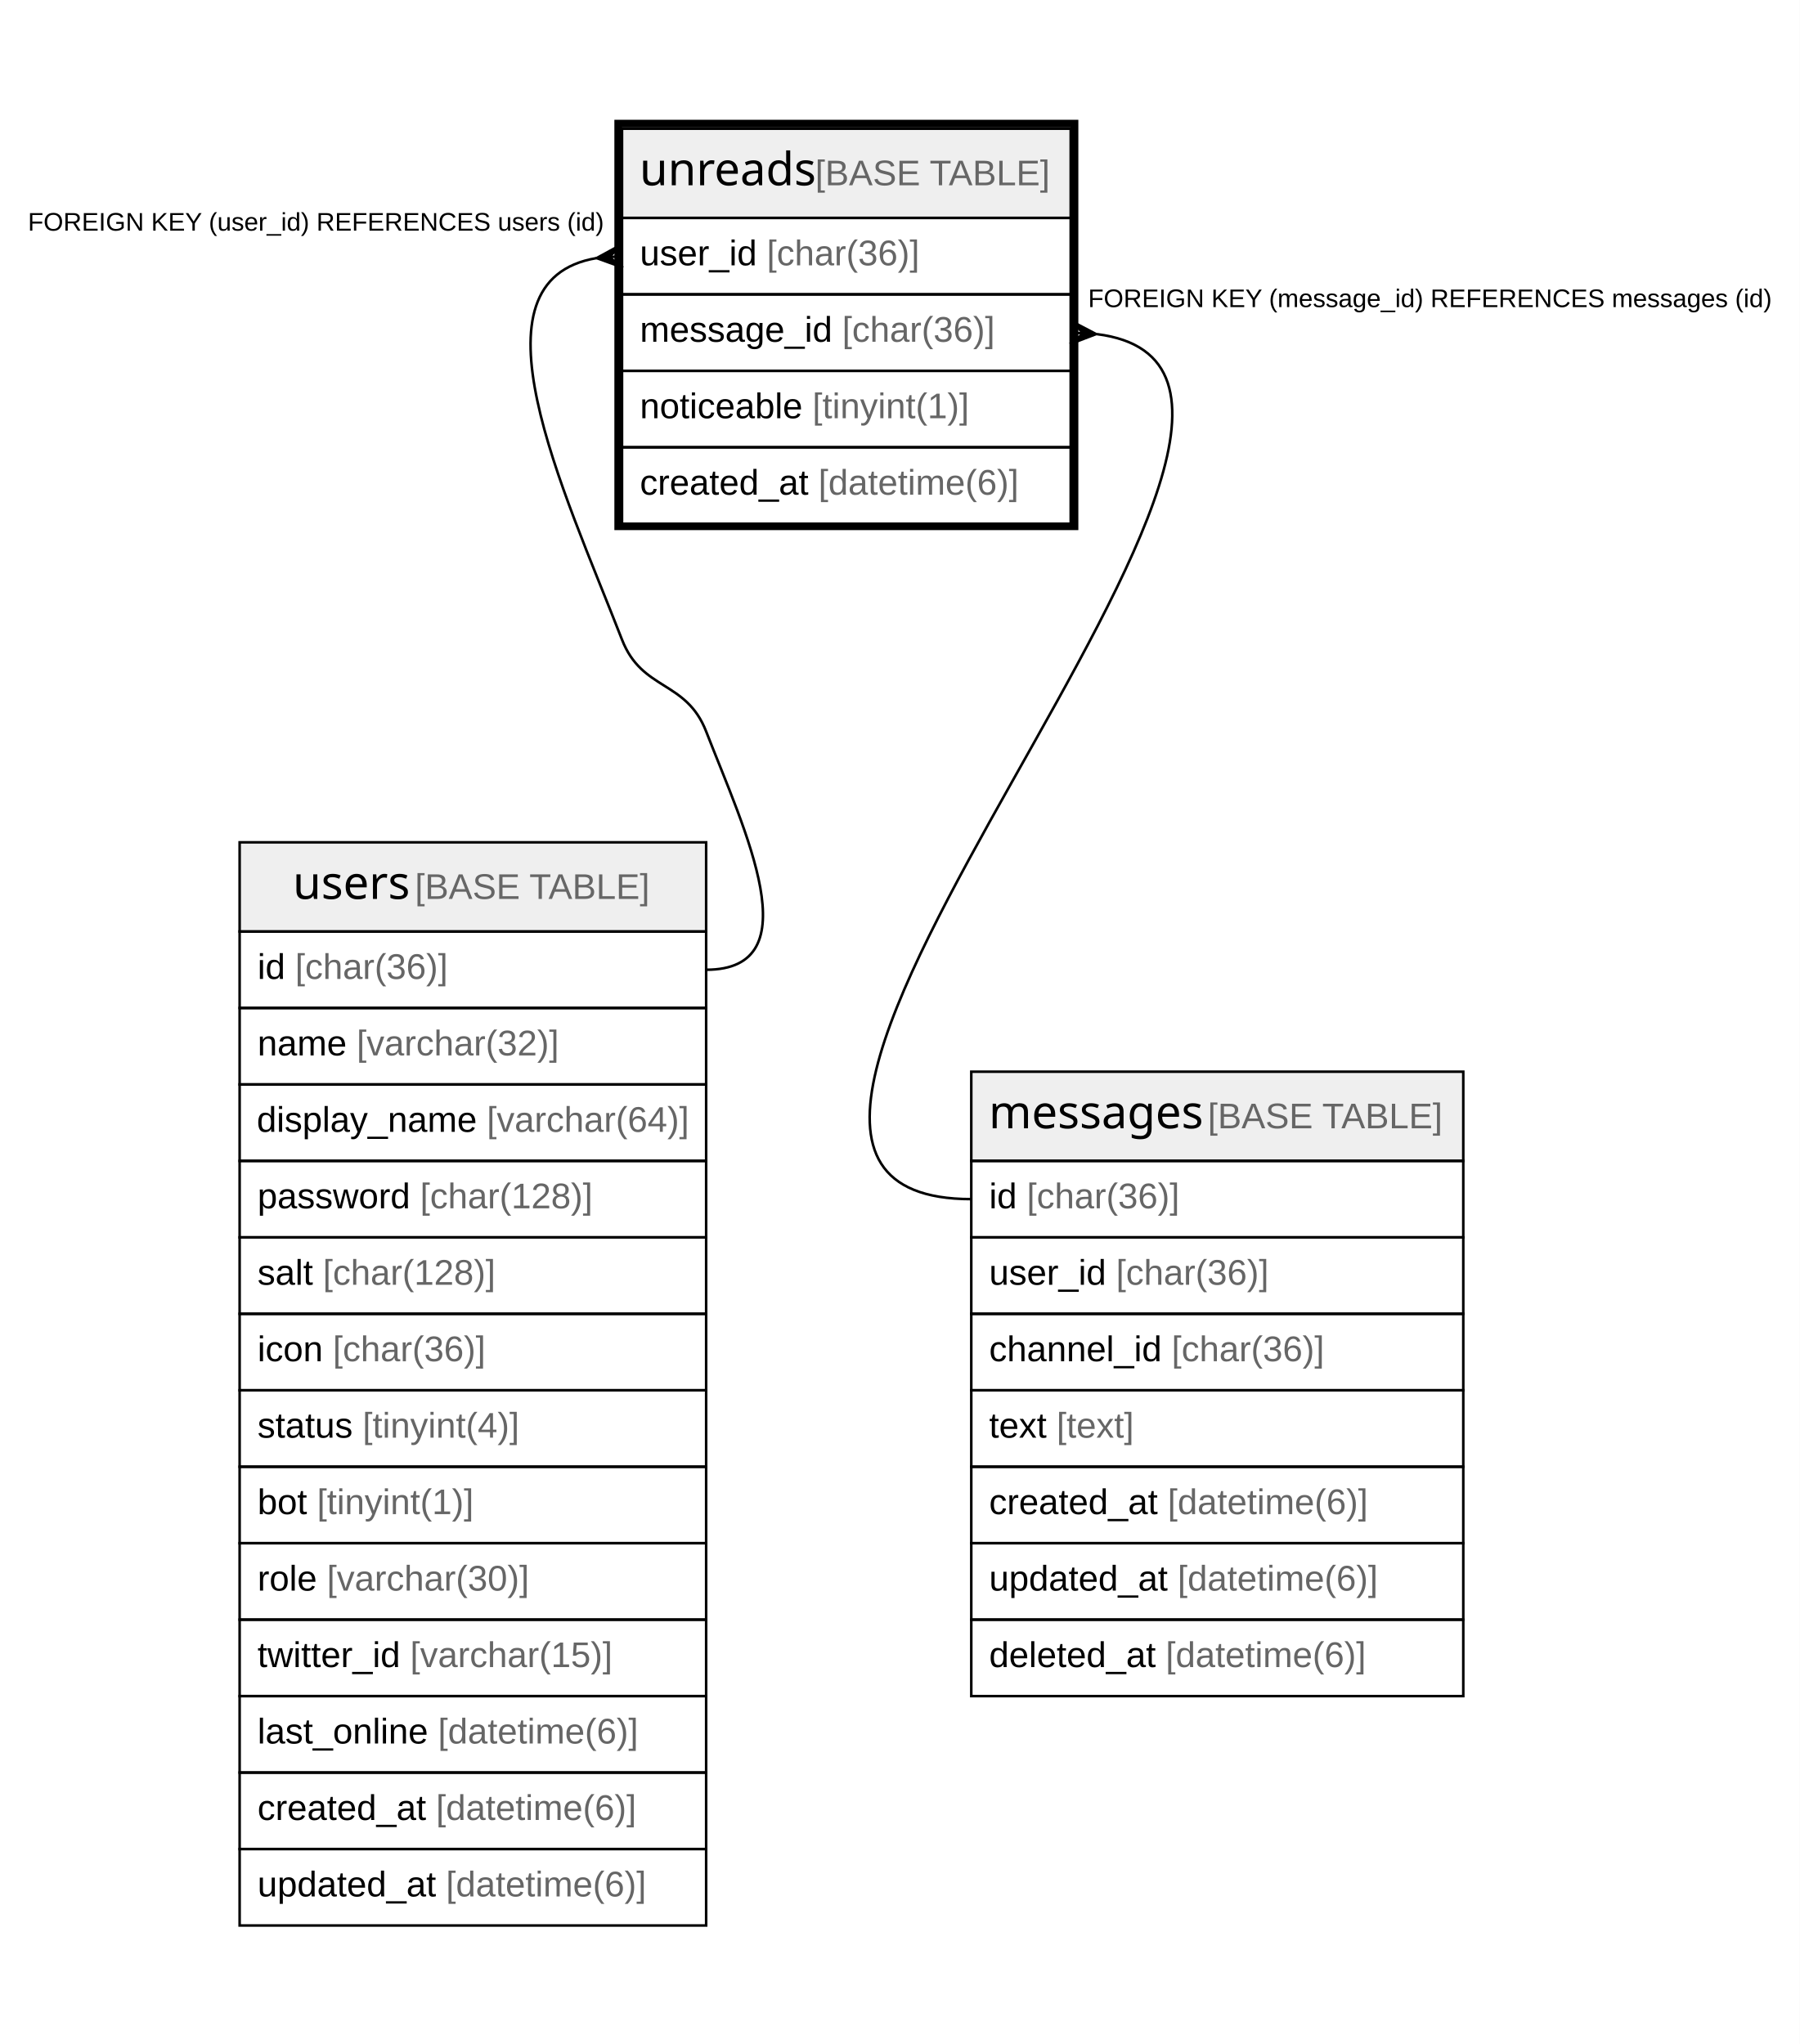
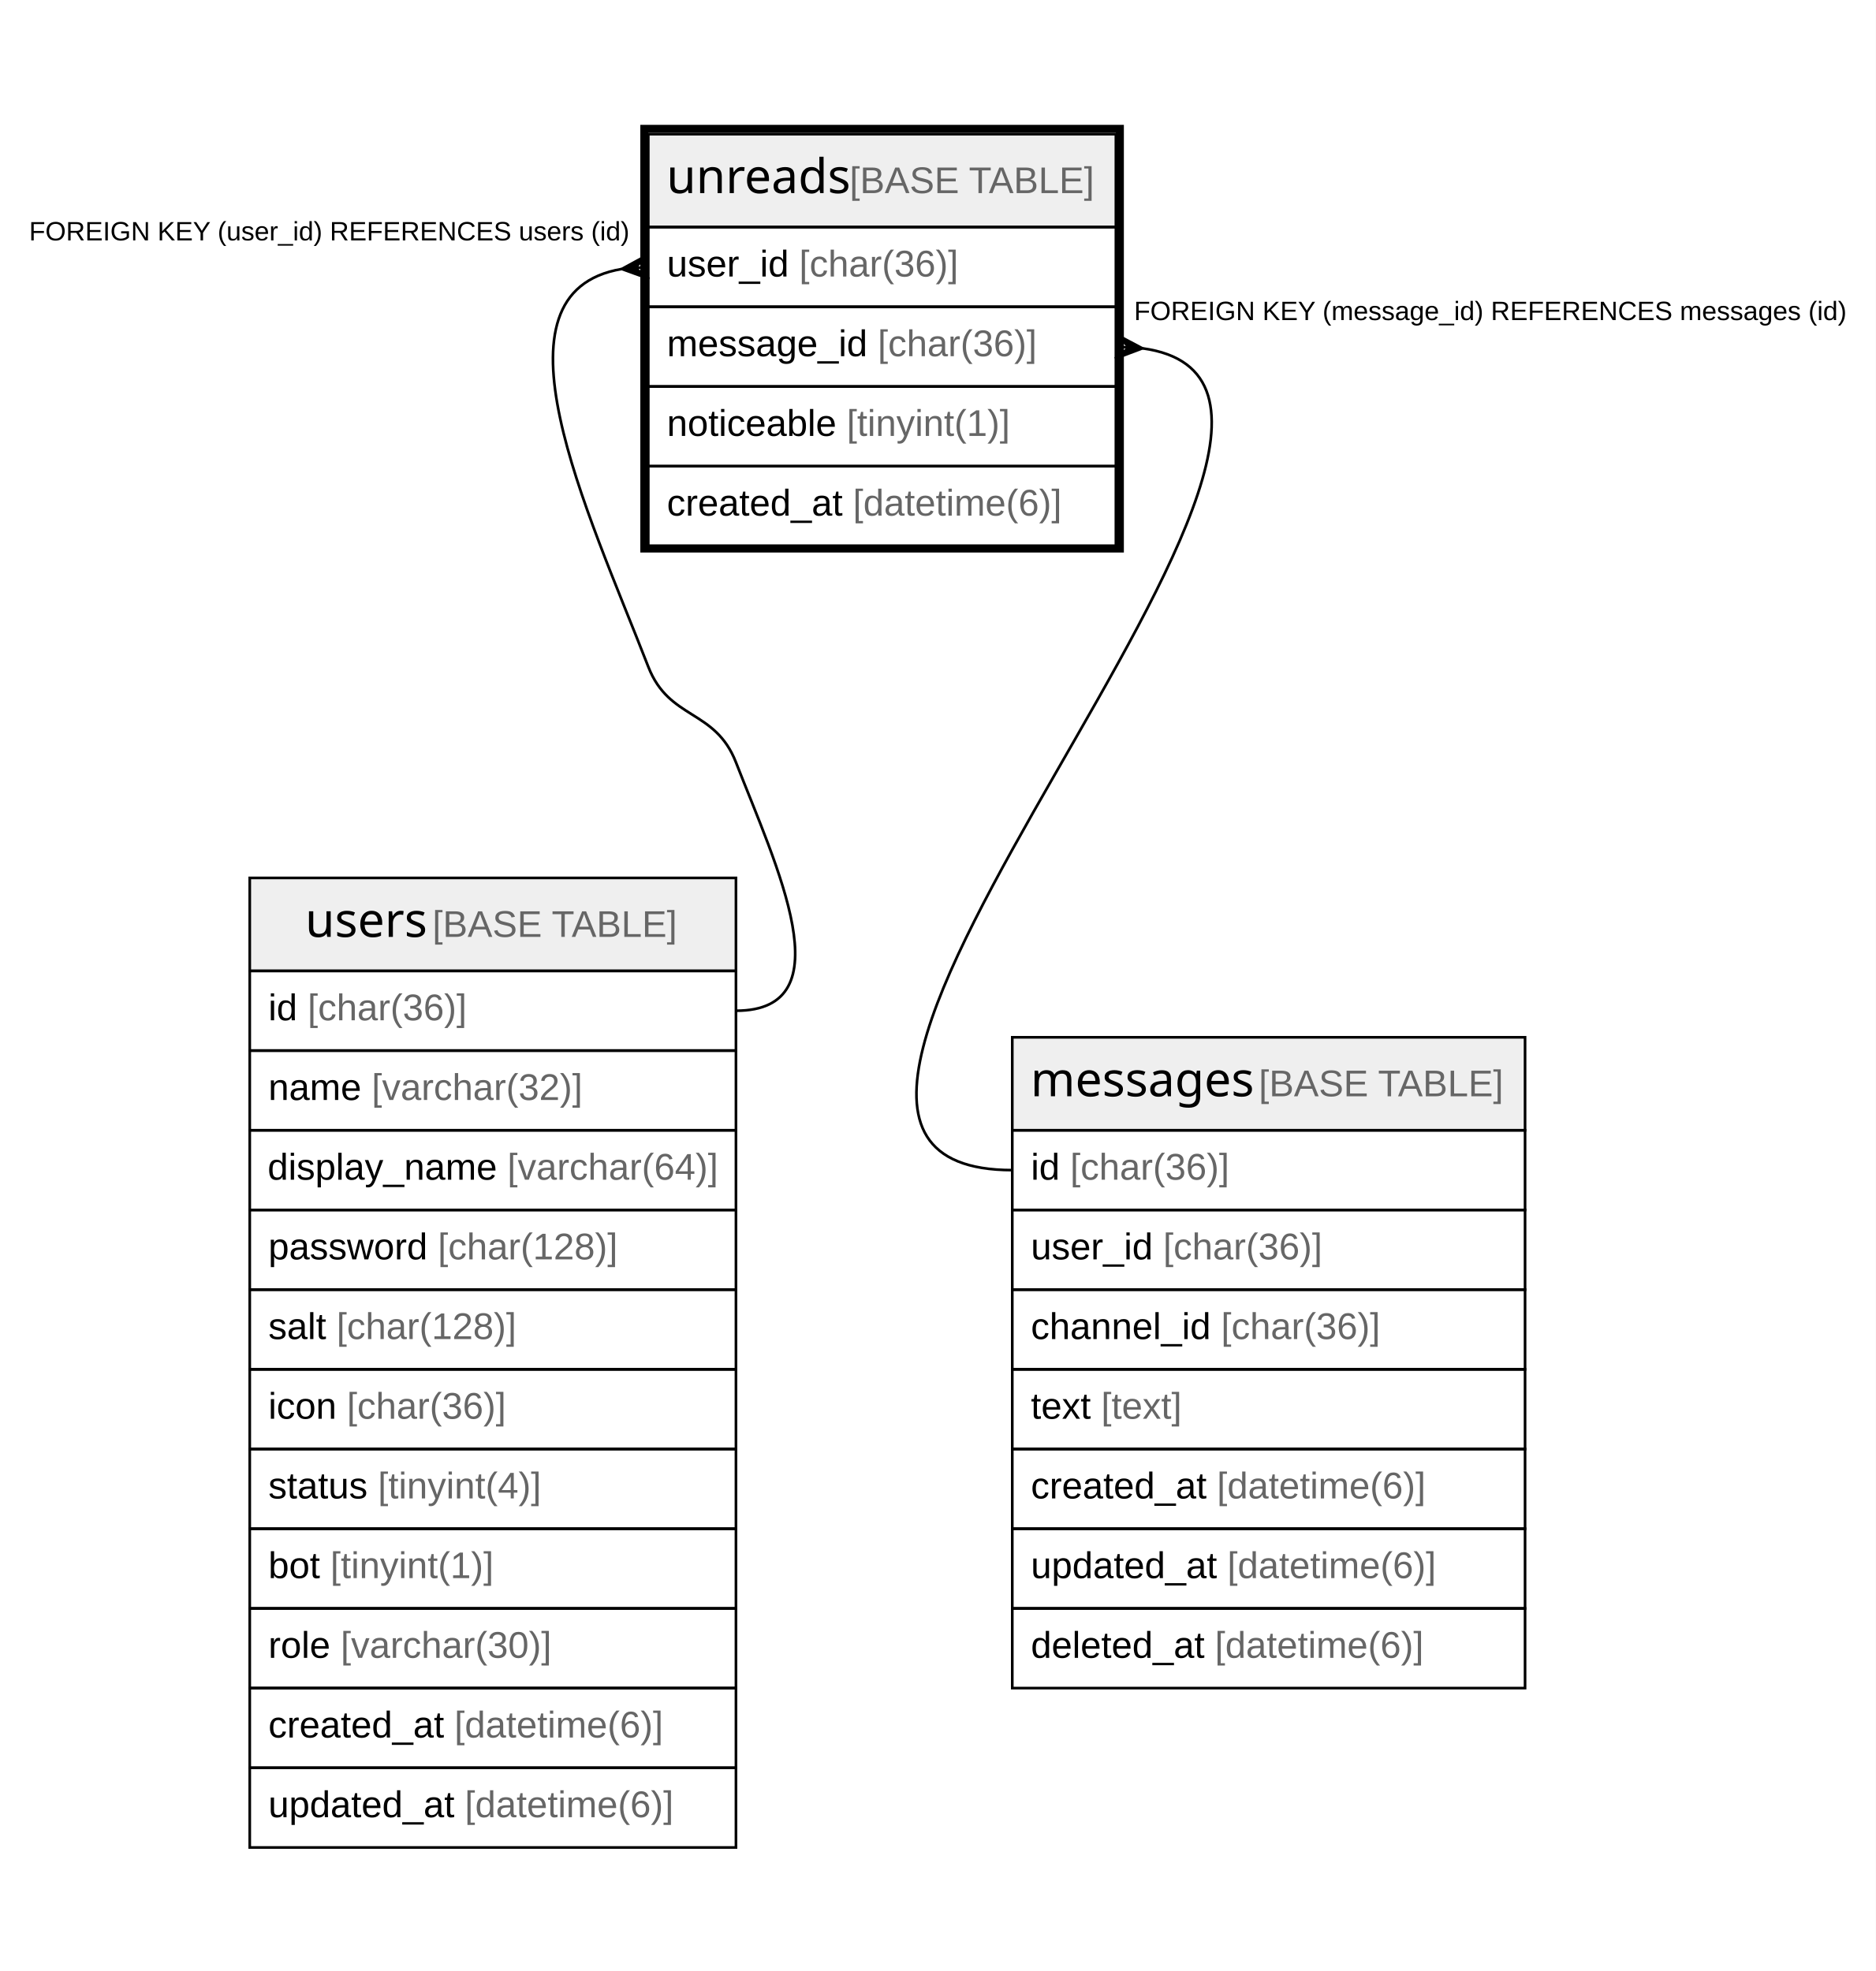
- <svg xmlns="http://www.w3.org/2000/svg" width="706pt" height="802pt" viewBox="0.00 0.00 706.00 802.00">
-   <g id="graph0" class="graph" transform="scale(1 1) rotate(0) translate(4 798)">
-     <polygon fill="#ffffff" stroke="transparent" points="-4,4 -4,-798 702,-798 702,4 -4,4" />
+ <svg xmlns="http://www.w3.org/2000/svg" width="706pt" height="742pt" viewBox="0.00 0.00 706.00 742.00">
+   <g id="graph0" class="graph" transform="scale(1 1) rotate(0) translate(4 738)">
+     <polygon fill="#ffffff" stroke="transparent" points="-4,4 -4,-738 702,-738 702,4 -4,4" />
    <g id="node1" class="node">
-       <polygon fill="#efefef" stroke="transparent" points="240,-712.5 240,-747.5 416,-747.5 416,-712.5 240,-712.5" />
-       <polygon fill="none" stroke="#000000" points="240,-712.5 240,-747.5 416,-747.5 416,-712.5 240,-712.5" />
-       <text text-anchor="start" x="246.862" y="-725.3" font-family="Arial Bold" font-size="18.00" fill="#000000">unreads</text>
-       <text text-anchor="start" x="311.885" y="-725.3" font-family="Arial" font-size="14.00" fill="#000000"> </text>
-       <text text-anchor="start" x="315.775" y="-725.3" font-family="Arial" font-size="14.00" fill="#666666">[BASE TABLE]</text>
-       <polygon fill="none" stroke="#000000" points="240,-682.5 240,-712.5 416,-712.5 416,-682.5 240,-682.5" />
-       <text text-anchor="start" x="247" y="-693.9" font-family="Arial" font-size="14.00" fill="#000000">user_id </text>
-       <text text-anchor="start" x="296.788" y="-693.9" font-family="Arial" font-size="14.00" fill="#666666">[char(36)]</text>
-       <polygon fill="none" stroke="#000000" points="240,-652.5 240,-682.5 416,-682.5 416,-652.5 240,-652.5" />
-       <text text-anchor="start" x="247" y="-663.9" font-family="Arial" font-size="14.00" fill="#000000">message_id </text>
-       <text text-anchor="start" x="326.353" y="-663.9" font-family="Arial" font-size="14.00" fill="#666666">[char(36)]</text>
+       <polygon fill="#efefef" stroke="transparent" points="240,-652.5 240,-687.5 416,-687.5 416,-652.5 240,-652.5" />
+       <polygon fill="none" stroke="#000000" points="240,-652.5 240,-687.5 416,-687.5 416,-652.5 240,-652.5" />
+       <text text-anchor="start" x="246.862" y="-665.3" font-family="Arial Bold" font-size="18.00" fill="#000000">unreads</text>
+       <text text-anchor="start" x="311.885" y="-665.3" font-family="Arial" font-size="14.00" fill="#000000"> </text>
+       <text text-anchor="start" x="315.775" y="-665.3" font-family="Arial" font-size="14.00" fill="#666666">[BASE TABLE]</text>
      <polygon fill="none" stroke="#000000" points="240,-622.5 240,-652.5 416,-652.5 416,-622.5 240,-622.5" />
-       <text text-anchor="start" x="247" y="-633.9" font-family="Arial" font-size="14.00" fill="#000000">noticeable </text>
-       <text text-anchor="start" x="314.69" y="-633.9" font-family="Arial" font-size="14.00" fill="#666666">[tinyint(1)]</text>
+       <text text-anchor="start" x="247" y="-633.9" font-family="Arial" font-size="14.00" fill="#000000">user_id </text>
+       <text text-anchor="start" x="296.788" y="-633.9" font-family="Arial" font-size="14.00" fill="#666666">[char(36)]</text>
      <polygon fill="none" stroke="#000000" points="240,-592.5 240,-622.5 416,-622.5 416,-592.5 240,-592.5" />
-       <text text-anchor="start" x="247" y="-603.9" font-family="Arial" font-size="14.00" fill="#000000">created_at </text>
-       <text text-anchor="start" x="317.028" y="-603.9" font-family="Arial" font-size="14.00" fill="#666666">[datetime(6)]</text>
-       <polygon fill="none" stroke="#000000" stroke-width="3" points="238.5,-591.5 238.5,-749.5 417.5,-749.5 417.5,-591.5 238.5,-591.5" />
+       <text text-anchor="start" x="247" y="-603.9" font-family="Arial" font-size="14.00" fill="#000000">message_id </text>
+       <text text-anchor="start" x="326.353" y="-603.9" font-family="Arial" font-size="14.00" fill="#666666">[char(36)]</text>
+       <polygon fill="none" stroke="#000000" points="240,-562.5 240,-592.5 416,-592.5 416,-562.5 240,-562.5" />
+       <text text-anchor="start" x="247" y="-573.9" font-family="Arial" font-size="14.00" fill="#000000">noticeable </text>
+       <text text-anchor="start" x="314.69" y="-573.9" font-family="Arial" font-size="14.00" fill="#666666">[tinyint(1)]</text>
+       <polygon fill="none" stroke="#000000" points="240,-532.5 240,-562.5 416,-562.5 416,-532.5 240,-532.5" />
+       <text text-anchor="start" x="247" y="-543.9" font-family="Arial" font-size="14.00" fill="#000000">created_at </text>
+       <text text-anchor="start" x="317.028" y="-543.9" font-family="Arial" font-size="14.00" fill="#666666">[datetime(6)]</text>
+       <polygon fill="none" stroke="#000000" stroke-width="3" points="238.5,-531.5 238.5,-689.5 417.5,-689.5 417.5,-531.5 238.5,-531.5" />
    </g>
    <g id="node2" class="node">
-       <polygon fill="#efefef" stroke="transparent" points="90,-432.5 90,-467.5 273,-467.5 273,-432.5 90,-432.5" />
-       <polygon fill="none" stroke="#000000" points="90,-432.5 90,-467.5 273,-467.5 273,-432.5 90,-432.5" />
-       <text text-anchor="start" x="110.871" y="-445.3" font-family="Arial Bold" font-size="18.00" fill="#000000">users</text>
-       <text text-anchor="start" x="154.875" y="-445.3" font-family="Arial" font-size="14.00" fill="#000000"> </text>
-       <text text-anchor="start" x="158.766" y="-445.3" font-family="Arial" font-size="14.00" fill="#666666">[BASE TABLE]</text>
-       <polygon fill="none" stroke="#000000" points="90,-402.5 90,-432.5 273,-432.5 273,-402.5 90,-402.5" />
-       <text text-anchor="start" x="97" y="-413.9" font-family="Arial" font-size="14.00" fill="#000000">id </text>
-       <text text-anchor="start" x="111.78" y="-413.9" font-family="Arial" font-size="14.00" fill="#666666">[char(36)]</text>
-       <polygon fill="none" stroke="#000000" points="90,-372.5 90,-402.5 273,-402.5 273,-372.5 90,-372.5" />
-       <text text-anchor="start" x="97" y="-383.9" font-family="Arial" font-size="14.00" fill="#000000">name </text>
-       <text text-anchor="start" x="135.899" y="-383.9" font-family="Arial" font-size="14.00" fill="#666666">[varchar(32)]</text>
+       <polygon fill="#efefef" stroke="transparent" points="90,-372.5 90,-407.5 273,-407.5 273,-372.5 90,-372.5" />
+       <polygon fill="none" stroke="#000000" points="90,-372.5 90,-407.5 273,-407.5 273,-372.5 90,-372.5" />
+       <text text-anchor="start" x="110.871" y="-385.3" font-family="Arial Bold" font-size="18.00" fill="#000000">users</text>
+       <text text-anchor="start" x="154.875" y="-385.3" font-family="Arial" font-size="14.00" fill="#000000"> </text>
+       <text text-anchor="start" x="158.766" y="-385.3" font-family="Arial" font-size="14.00" fill="#666666">[BASE TABLE]</text>
      <polygon fill="none" stroke="#000000" points="90,-342.5 90,-372.5 273,-372.5 273,-342.5 90,-342.5" />
-       <text text-anchor="start" x="96.71" y="-353.9" font-family="Arial" font-size="14.00" fill="#000000">display_name </text>
-       <text text-anchor="start" x="186.953" y="-353.9" font-family="Arial" font-size="14.00" fill="#666666">[varchar(64)]</text>
+       <text text-anchor="start" x="97" y="-353.9" font-family="Arial" font-size="14.00" fill="#000000">id </text>
+       <text text-anchor="start" x="111.78" y="-353.9" font-family="Arial" font-size="14.00" fill="#666666">[char(36)]</text>
      <polygon fill="none" stroke="#000000" points="90,-312.5 90,-342.5 273,-342.5 273,-312.5 90,-312.5" />
-       <text text-anchor="start" x="97" y="-323.9" font-family="Arial" font-size="14.00" fill="#000000">password </text>
-       <text text-anchor="start" x="160.788" y="-323.9" font-family="Arial" font-size="14.00" fill="#666666">[char(128)]</text>
+       <text text-anchor="start" x="97" y="-323.9" font-family="Arial" font-size="14.00" fill="#000000">name </text>
+       <text text-anchor="start" x="135.899" y="-323.9" font-family="Arial" font-size="14.00" fill="#666666">[varchar(32)]</text>
      <polygon fill="none" stroke="#000000" points="90,-282.5 90,-312.5 273,-312.5 273,-282.5 90,-282.5" />
-       <text text-anchor="start" x="97" y="-293.9" font-family="Arial" font-size="14.00" fill="#000000">salt </text>
-       <text text-anchor="start" x="122.67" y="-293.9" font-family="Arial" font-size="14.00" fill="#666666">[char(128)]</text>
+       <text text-anchor="start" x="96.71" y="-293.9" font-family="Arial" font-size="14.00" fill="#000000">display_name </text>
+       <text text-anchor="start" x="186.953" y="-293.9" font-family="Arial" font-size="14.00" fill="#666666">[varchar(64)]</text>
      <polygon fill="none" stroke="#000000" points="90,-252.5 90,-282.5 273,-282.5 273,-252.5 90,-252.5" />
-       <text text-anchor="start" x="97" y="-263.9" font-family="Arial" font-size="14.00" fill="#000000">icon </text>
-       <text text-anchor="start" x="126.562" y="-263.9" font-family="Arial" font-size="14.00" fill="#666666">[char(36)]</text>
+       <text text-anchor="start" x="97" y="-263.9" font-family="Arial" font-size="14.00" fill="#000000">password </text>
+       <text text-anchor="start" x="160.788" y="-263.9" font-family="Arial" font-size="14.00" fill="#666666">[char(128)]</text>
      <polygon fill="none" stroke="#000000" points="90,-222.5 90,-252.5 273,-252.5 273,-222.5 90,-222.5" />
-       <text text-anchor="start" x="97" y="-233.9" font-family="Arial" font-size="14.00" fill="#000000">status </text>
-       <text text-anchor="start" x="138.237" y="-233.9" font-family="Arial" font-size="14.00" fill="#666666">[tinyint(4)]</text>
+       <text text-anchor="start" x="97" y="-233.9" font-family="Arial" font-size="14.00" fill="#000000">salt </text>
+       <text text-anchor="start" x="122.67" y="-233.9" font-family="Arial" font-size="14.00" fill="#666666">[char(128)]</text>
      <polygon fill="none" stroke="#000000" points="90,-192.5 90,-222.5 273,-222.5 273,-192.5 90,-192.5" />
-       <text text-anchor="start" x="97" y="-203.9" font-family="Arial" font-size="14.00" fill="#000000">bot </text>
-       <text text-anchor="start" x="120.346" y="-203.9" font-family="Arial" font-size="14.00" fill="#666666">[tinyint(1)]</text>
+       <text text-anchor="start" x="97" y="-203.9" font-family="Arial" font-size="14.00" fill="#000000">icon </text>
+       <text text-anchor="start" x="126.562" y="-203.9" font-family="Arial" font-size="14.00" fill="#666666">[char(36)]</text>
      <polygon fill="none" stroke="#000000" points="90,-162.5 90,-192.5 273,-192.5 273,-162.5 90,-162.5" />
-       <text text-anchor="start" x="97" y="-173.9" font-family="Arial" font-size="14.00" fill="#000000">role </text>
-       <text text-anchor="start" x="124.223" y="-173.9" font-family="Arial" font-size="14.00" fill="#666666">[varchar(30)]</text>
+       <text text-anchor="start" x="97" y="-173.9" font-family="Arial" font-size="14.00" fill="#000000">status </text>
+       <text text-anchor="start" x="138.237" y="-173.9" font-family="Arial" font-size="14.00" fill="#666666">[tinyint(4)]</text>
      <polygon fill="none" stroke="#000000" points="90,-132.5 90,-162.5 273,-162.5 273,-132.5 90,-132.5" />
-       <text text-anchor="start" x="97" y="-143.9" font-family="Arial" font-size="14.00" fill="#000000">twitter_id </text>
-       <text text-anchor="start" x="156.891" y="-143.9" font-family="Arial" font-size="14.00" fill="#666666">[varchar(15)]</text>
+       <text text-anchor="start" x="97" y="-143.9" font-family="Arial" font-size="14.00" fill="#000000">bot </text>
+       <text text-anchor="start" x="120.346" y="-143.9" font-family="Arial" font-size="14.00" fill="#666666">[tinyint(1)]</text>
      <polygon fill="none" stroke="#000000" points="90,-102.5 90,-132.5 273,-132.5 273,-102.5 90,-102.5" />
-       <text text-anchor="start" x="97" y="-113.9" font-family="Arial" font-size="14.00" fill="#000000">last_online </text>
-       <text text-anchor="start" x="167.797" y="-113.9" font-family="Arial" font-size="14.00" fill="#666666">[datetime(6)]</text>
+       <text text-anchor="start" x="97" y="-113.9" font-family="Arial" font-size="14.00" fill="#000000">role </text>
+       <text text-anchor="start" x="124.223" y="-113.9" font-family="Arial" font-size="14.00" fill="#666666">[varchar(30)]</text>
      <polygon fill="none" stroke="#000000" points="90,-72.5 90,-102.5 273,-102.5 273,-72.5 90,-72.5" />
      <text text-anchor="start" x="97" y="-83.9" font-family="Arial" font-size="14.00" fill="#000000">created_at </text>
      <text text-anchor="start" x="167.028" y="-83.9" font-family="Arial" font-size="14.00" fill="#666666">[datetime(6)]</text>
      <polygon fill="none" stroke="#000000" points="90,-42.5 90,-72.5 273,-72.5 273,-42.5 90,-42.5" />
      <text text-anchor="start" x="97" y="-53.9" font-family="Arial" font-size="14.00" fill="#000000">updated_at </text>
      <text text-anchor="start" x="170.933" y="-53.9" font-family="Arial" font-size="14.00" fill="#666666">[datetime(6)]</text>
    </g>
    <g id="edge1" class="edge">
-       <path fill="none" stroke="#000000" d="M229.988,-696.728C177.72,-687.935 217.077,-605.93 240,-547 247.869,-526.771 265.131,-531.229 273,-511 288.065,-472.271 314.556,-417.5 273,-417.5" />
-       <polygon fill="#000000" stroke="#000000" points="230.03,-696.731 239.654,-701.987 235.015,-697.115 240,-697.5 240,-697.5 240,-697.5 235.015,-697.115 240.346,-693.013 230.03,-696.731 230.03,-696.731" />
-       <text text-anchor="start" x="6.945" y="-707.5" font-family="Arial" font-size="10.00" fill="#000000">FOREIGN KEY (user_id) REFERENCES users (id)</text>
+       <path fill="none" stroke="#000000" d="M229.988,-636.728C177.72,-627.935 217.077,-545.93 240,-487 247.869,-466.771 265.131,-471.229 273,-451 288.065,-412.271 314.556,-357.5 273,-357.5" />
+       <polygon fill="#000000" stroke="#000000" points="230.03,-636.731 239.654,-641.987 235.015,-637.115 240,-637.5 240,-637.5 240,-637.5 235.015,-637.115 240.346,-633.013 230.03,-636.731 230.03,-636.731" />
+       <text text-anchor="start" x="6.945" y="-647.5" font-family="Arial" font-size="10.00" fill="#000000">FOREIGN KEY (user_id) REFERENCES users (id)</text>
    </g>
    <g id="node3" class="node">
-       <polygon fill="#efefef" stroke="transparent" points="377,-342.5 377,-377.5 570,-377.5 570,-342.5 377,-342.5" />
-       <polygon fill="none" stroke="#000000" points="377,-342.5 377,-377.5 570,-377.5 570,-342.5 377,-342.5" />
-       <text text-anchor="start" x="383.865" y="-355.3" font-family="Arial Bold" font-size="18.00" fill="#000000">messages</text>
-       <text text-anchor="start" x="465.882" y="-355.3" font-family="Arial" font-size="14.00" fill="#000000"> </text>
-       <text text-anchor="start" x="469.772" y="-355.3" font-family="Arial" font-size="14.00" fill="#666666">[BASE TABLE]</text>
-       <polygon fill="none" stroke="#000000" points="377,-312.5 377,-342.5 570,-342.5 570,-312.5 377,-312.5" />
-       <text text-anchor="start" x="384" y="-323.9" font-family="Arial" font-size="14.00" fill="#000000">id </text>
-       <text text-anchor="start" x="398.78" y="-323.9" font-family="Arial" font-size="14.00" fill="#666666">[char(36)]</text>
+       <polygon fill="#efefef" stroke="transparent" points="377,-312.5 377,-347.5 570,-347.5 570,-312.5 377,-312.5" />
+       <polygon fill="none" stroke="#000000" points="377,-312.5 377,-347.5 570,-347.5 570,-312.5 377,-312.5" />
+       <text text-anchor="start" x="383.865" y="-325.3" font-family="Arial Bold" font-size="18.00" fill="#000000">messages</text>
+       <text text-anchor="start" x="465.882" y="-325.3" font-family="Arial" font-size="14.00" fill="#000000"> </text>
+       <text text-anchor="start" x="469.772" y="-325.3" font-family="Arial" font-size="14.00" fill="#666666">[BASE TABLE]</text>
      <polygon fill="none" stroke="#000000" points="377,-282.5 377,-312.5 570,-312.5 570,-282.5 377,-282.5" />
-       <text text-anchor="start" x="384" y="-293.9" font-family="Arial" font-size="14.00" fill="#000000">user_id </text>
-       <text text-anchor="start" x="433.788" y="-293.9" font-family="Arial" font-size="14.00" fill="#666666">[char(36)]</text>
+       <text text-anchor="start" x="384" y="-293.9" font-family="Arial" font-size="14.00" fill="#000000">id </text>
+       <text text-anchor="start" x="398.78" y="-293.9" font-family="Arial" font-size="14.00" fill="#666666">[char(36)]</text>
      <polygon fill="none" stroke="#000000" points="377,-252.5 377,-282.5 570,-282.5 570,-252.5 377,-252.5" />
-       <text text-anchor="start" x="384" y="-263.9" font-family="Arial" font-size="14.00" fill="#000000">channel_id </text>
-       <text text-anchor="start" x="455.582" y="-263.9" font-family="Arial" font-size="14.00" fill="#666666">[char(36)]</text>
+       <text text-anchor="start" x="384" y="-263.9" font-family="Arial" font-size="14.00" fill="#000000">user_id </text>
+       <text text-anchor="start" x="433.788" y="-263.9" font-family="Arial" font-size="14.00" fill="#666666">[char(36)]</text>
      <polygon fill="none" stroke="#000000" points="377,-222.5 377,-252.5 570,-252.5 570,-222.5 377,-222.5" />
-       <text text-anchor="start" x="384" y="-233.9" font-family="Arial" font-size="14.00" fill="#000000">text </text>
-       <text text-anchor="start" x="410.454" y="-233.9" font-family="Arial" font-size="14.00" fill="#666666">[text]</text>
+       <text text-anchor="start" x="384" y="-233.9" font-family="Arial" font-size="14.00" fill="#000000">channel_id </text>
+       <text text-anchor="start" x="455.582" y="-233.9" font-family="Arial" font-size="14.00" fill="#666666">[char(36)]</text>
      <polygon fill="none" stroke="#000000" points="377,-192.5 377,-222.5 570,-222.5 570,-192.5 377,-192.5" />
-       <text text-anchor="start" x="384" y="-203.9" font-family="Arial" font-size="14.00" fill="#000000">created_at </text>
-       <text text-anchor="start" x="454.028" y="-203.9" font-family="Arial" font-size="14.00" fill="#666666">[datetime(6)]</text>
+       <text text-anchor="start" x="384" y="-203.9" font-family="Arial" font-size="14.00" fill="#000000">text </text>
+       <text text-anchor="start" x="410.454" y="-203.9" font-family="Arial" font-size="14.00" fill="#666666">[text]</text>
      <polygon fill="none" stroke="#000000" points="377,-162.5 377,-192.5 570,-192.5 570,-162.5 377,-162.5" />
-       <text text-anchor="start" x="384" y="-173.9" font-family="Arial" font-size="14.00" fill="#000000">updated_at </text>
-       <text text-anchor="start" x="457.933" y="-173.9" font-family="Arial" font-size="14.00" fill="#666666">[datetime(6)]</text>
+       <text text-anchor="start" x="384" y="-173.9" font-family="Arial" font-size="14.00" fill="#000000">created_at </text>
+       <text text-anchor="start" x="454.028" y="-173.9" font-family="Arial" font-size="14.00" fill="#666666">[datetime(6)]</text>
      <polygon fill="none" stroke="#000000" points="377,-132.5 377,-162.5 570,-162.5 570,-132.5 377,-132.5" />
-       <text text-anchor="start" x="384" y="-143.9" font-family="Arial" font-size="14.00" fill="#000000">deleted_at </text>
-       <text text-anchor="start" x="453.257" y="-143.9" font-family="Arial" font-size="14.00" fill="#666666">[datetime(6)]</text>
+       <text text-anchor="start" x="384" y="-143.9" font-family="Arial" font-size="14.00" fill="#000000">updated_at </text>
+       <text text-anchor="start" x="457.933" y="-143.9" font-family="Arial" font-size="14.00" fill="#666666">[datetime(6)]</text>
+       <polygon fill="none" stroke="#000000" points="377,-102.5 377,-132.5 570,-132.5 570,-102.5 377,-102.5" />
+       <text text-anchor="start" x="384" y="-113.9" font-family="Arial" font-size="14.00" fill="#000000">deleted_at </text>
+       <text text-anchor="start" x="453.257" y="-113.9" font-family="Arial" font-size="14.00" fill="#666666">[datetime(6)]</text>
    </g>
    <g id="edge2" class="edge">
-       <path fill="none" stroke="#000000" d="M426.269,-666.902C551.639,-651.101 228.611,-327.5 377,-327.5" />
-       <polygon fill="#000000" stroke="#000000" points="425.983,-666.918 415.738,-663.008 420.991,-667.209 416,-667.5 416,-667.5 416,-667.5 420.991,-667.209 416.262,-671.992 425.983,-666.918 425.983,-666.918" />
-       <text text-anchor="start" x="422.827" y="-677.5" font-family="Arial" font-size="10.00" fill="#000000">FOREIGN KEY (message_id) REFERENCES messages (id)</text>
+       <path fill="none" stroke="#000000" d="M426.051,-606.865C538.478,-591.368 241.798,-297.5 377,-297.5" />
+       <polygon fill="#000000" stroke="#000000" points="425.98,-606.869 415.716,-603.009 420.99,-607.185 416,-607.5 416,-607.5 416,-607.5 420.99,-607.185 416.284,-611.991 425.98,-606.869 425.98,-606.869" />
+       <text text-anchor="start" x="422.827" y="-617.5" font-family="Arial" font-size="10.00" fill="#000000">FOREIGN KEY (message_id) REFERENCES messages (id)</text>
    </g>
  </g>
</svg>
